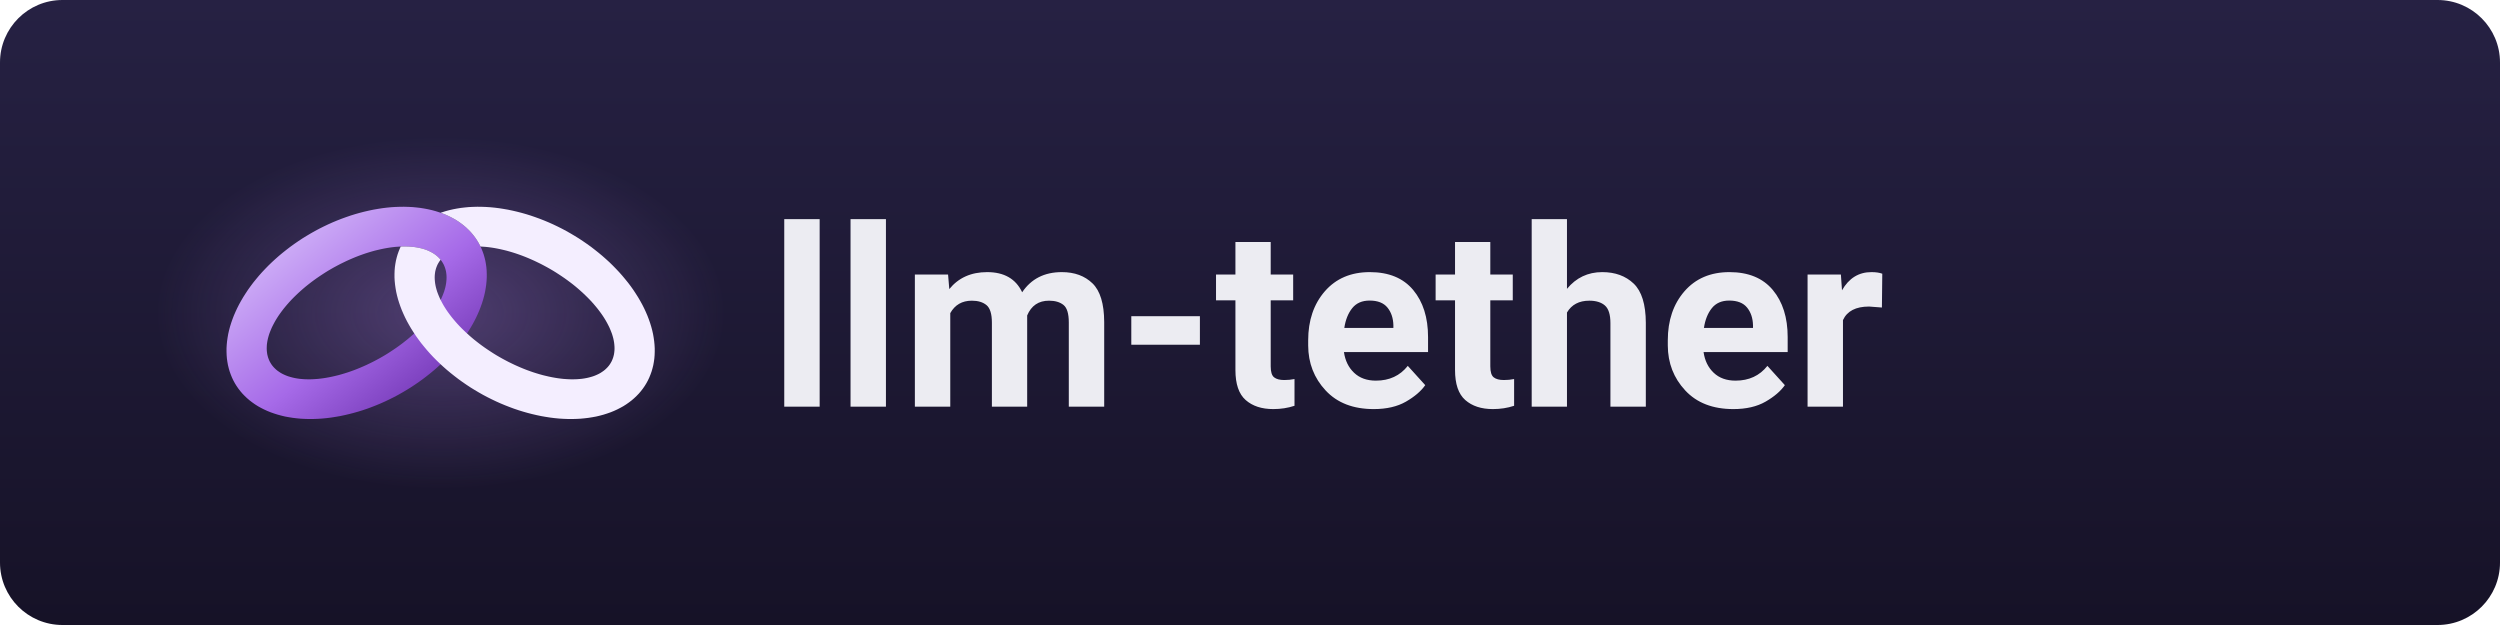
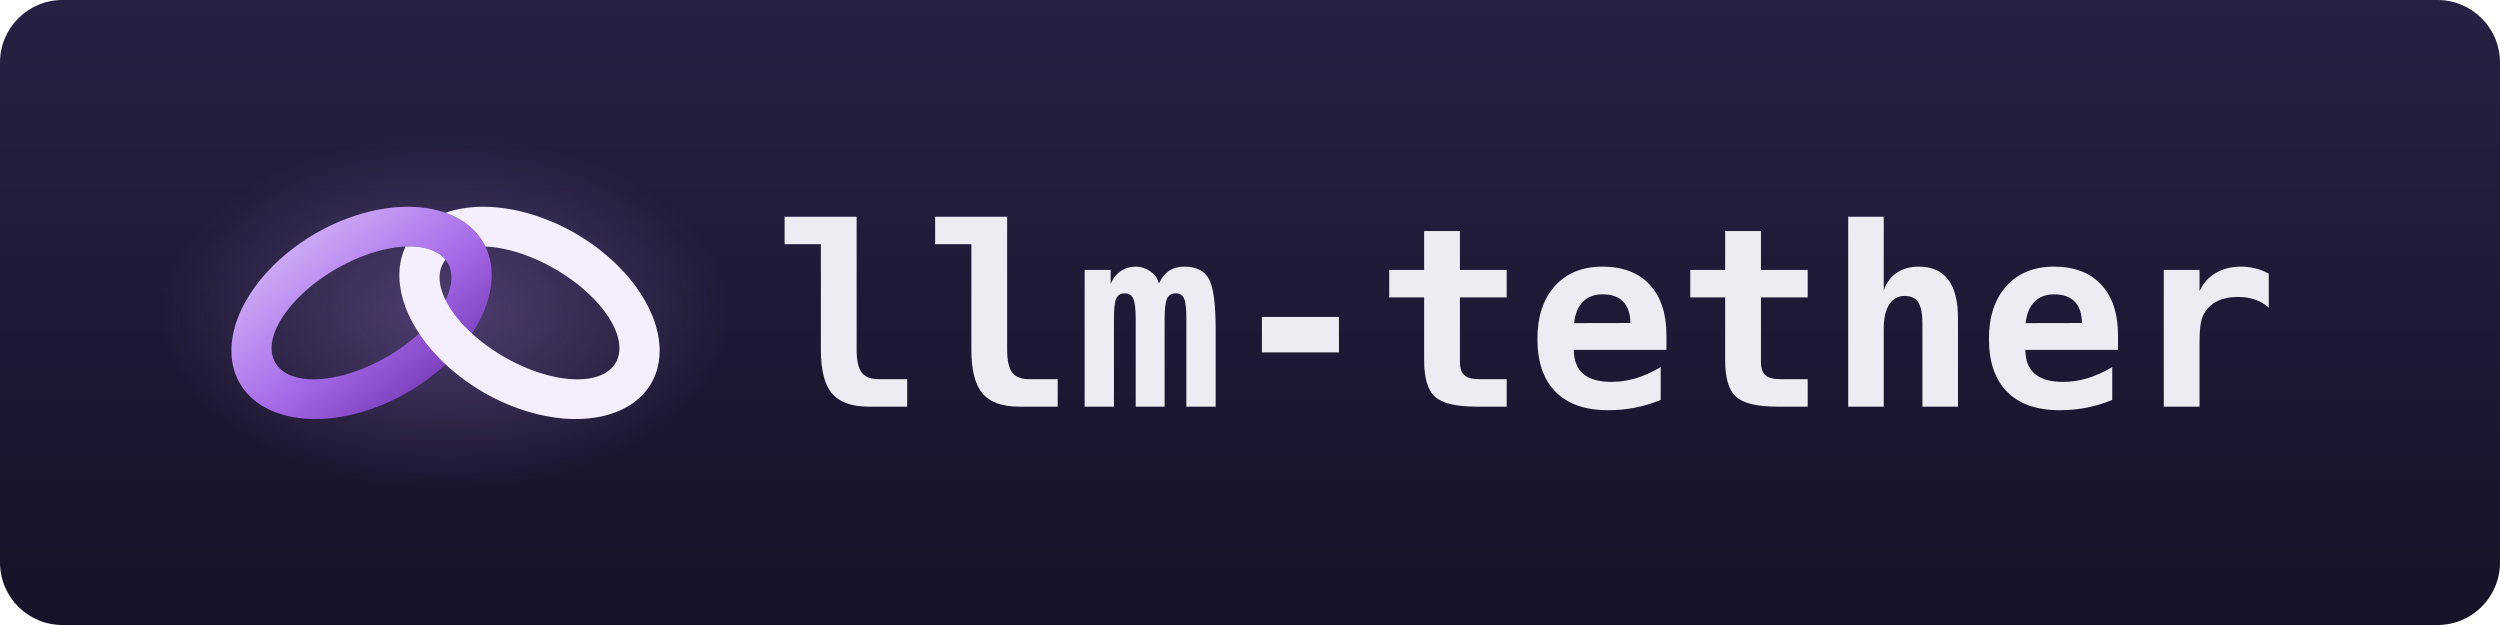
<svg xmlns="http://www.w3.org/2000/svg" viewBox="0 0 640 160" role="img" aria-labelledby="t">
  <defs>
    <linearGradient id="bg" x1="0" y1="0" x2="0" y2="1">
      <stop offset="0" stop-color="#262143" />
      <stop offset="1" stop-color="#161227" />
    </linearGradient>
    <linearGradient id="mark" x1="0" y1="0" x2="1" y2="1">
      <stop offset="0" stop-color="#e3d2ff" />
      <stop offset="0.55" stop-color="#a66ae8" />
      <stop offset="1" stop-color="#5a1e9c" />
    </linearGradient>
    <radialGradient id="halo" cx="0.5" cy="0.5" r="0.5">
      <stop offset="0" stop-color="#b98cf0" stop-opacity="0.32" />
      <stop offset="1" stop-color="#b98cf0" stop-opacity="0" />
    </radialGradient>
  </defs>
  <rect width="640" height="160" rx="16" fill="url(#bg)" />
-   <g transform="translate(8.8 2.1)">
+   <g transform="translate(10.05 2.1)">
    <ellipse cx="104.00" cy="78.0" rx="72.82" ry="45.17" fill="url(#halo)" />
    <path d="M 113.68 60.00 L 114.07 60.72 L 114.42 61.46 L 114.73 62.23 L 115.01 63.01 L 115.24 63.81 L 115.44 64.62 L 115.59 65.46 L 115.71 66.31 L 115.78 67.17 L 115.81 68.05 L 115.81 68.94 L 115.76 69.83 L 115.67 70.74 L 115.54 71.66 L 115.38 72.59 L 115.17 73.52 L 114.92 74.46 L 114.63 75.40 L 114.30 76.35 L 113.94 77.29 L 113.53 78.24 L 113.09 79.19 L 112.61 80.14 L 112.09 81.08 L 111.54 82.02 L 110.95 82.95 L 110.33 83.89 L 109.67 84.81 L 108.99 85.72 L 108.26 86.62 L 107.51 87.52 L 106.73 88.40 L 105.92 89.27 L 105.07 90.13 L 104.20 90.97 L 103.31 91.79 L 102.39 92.60 L 101.44 93.39 L 100.47 94.16 L 99.48 94.92 L 98.47 95.65 L 97.44 96.36 L 96.40 97.05 L 95.33 97.71 L 94.25 98.35 L 93.16 98.97 L 92.05 99.56 L 90.93 100.12 L 89.80 100.66 L 88.66 101.17 L 87.51 101.65 L 86.36 102.10 L 85.20 102.53 L 84.04 102.92 L 82.88 103.28 L 81.72 103.61 L 80.55 103.91 L 79.39 104.18 L 78.24 104.42 L 77.09 104.62 L 75.94 104.80 L 74.81 104.94 L 73.68 105.05 L 72.56 105.12 L 71.46 105.16 L 70.37 105.17 L 69.30 105.14 L 68.23 105.09 L 67.19 104.99 L 66.17 104.87 L 65.17 104.71 L 64.18 104.53 L 63.22 104.30 L 62.29 104.05 L 61.38 103.76 L 60.49 103.45 L 59.63 103.10 L 58.80 102.72 L 57.99 102.31 L 57.22 101.88 L 56.48 101.41 L 55.77 100.91 L 55.09 100.39 L 54.45 99.84 L 53.84 99.26 L 53.26 98.66 L 52.72 98.03 L 52.22 97.38 L 51.75 96.70 L 51.32 96.00 L 50.93 95.28 L 50.58 94.54 L 50.27 93.77 L 49.99 92.99 L 49.76 92.19 L 49.56 91.38 L 49.41 90.54 L 49.29 89.69 L 49.22 88.83 L 49.19 87.95 L 49.19 87.06 L 49.24 86.17 L 49.33 85.26 L 49.46 84.34 L 49.62 83.41 L 49.83 82.48 L 50.08 81.54 L 50.37 80.60 L 50.70 79.65 L 51.06 78.71 L 51.47 77.76 L 51.91 76.81 L 52.39 75.86 L 52.91 74.92 L 53.46 73.98 L 54.05 73.05 L 54.67 72.11 L 55.33 71.19 L 56.01 70.28 L 56.74 69.38 L 57.49 68.48 L 58.27 67.60 L 59.09 66.73 L 59.93 65.87 L 60.80 65.03 L 61.69 64.21 L 62.61 63.40 L 63.56 62.61 L 64.53 61.84 L 65.52 61.08 L 66.53 60.35 L 67.56 59.64 L 68.60 58.95 L 69.67 58.29 L 70.75 57.65 L 71.84 57.03 L 72.95 56.44 L 74.07 55.88 L 75.20 55.34 L 76.34 54.83 L 77.49 54.35 L 78.64 53.90 L 79.80 53.48 L 80.96 53.08 L 82.12 52.72 L 83.28 52.39 L 84.45 52.09 L 85.61 51.82 L 86.76 51.58 L 87.91 51.38 L 89.06 51.20 L 90.19 51.06 L 91.32 50.95 L 92.44 50.88 L 93.54 50.84 L 94.63 50.83 L 95.70 50.86 L 96.77 50.91 L 97.81 51.01 L 98.83 51.13 L 99.83 51.29 L 100.82 51.48 L 101.78 51.70 L 102.71 51.95 L 103.62 52.24 L 104.51 52.55 L 105.37 52.90 L 106.20 53.28 L 107.00 53.69 L 107.78 54.12 L 108.52 54.59 L 109.23 55.09 L 109.91 55.61 L 110.55 56.16 L 111.16 56.74 L 111.74 57.34 L 112.28 57.97 L 112.78 58.62 L 113.25 59.30 Z M 104.58 65.25 L 104.80 65.65 L 104.98 66.07 L 105.14 66.50 L 105.27 66.94 L 105.38 67.40 L 105.45 67.87 L 105.50 68.35 L 105.52 68.85 L 105.51 69.35 L 105.47 69.87 L 105.41 70.40 L 105.32 70.93 L 105.20 71.48 L 105.05 72.03 L 104.88 72.59 L 104.67 73.15 L 104.44 73.72 L 104.19 74.30 L 103.90 74.88 L 103.59 75.47 L 103.26 76.06 L 102.90 76.65 L 102.52 77.24 L 102.11 77.83 L 101.67 78.43 L 101.22 79.02 L 100.74 79.61 L 100.24 80.20 L 99.72 80.79 L 99.17 81.38 L 98.61 81.95 L 98.02 82.53 L 97.42 83.10 L 96.80 83.66 L 96.16 84.22 L 95.51 84.77 L 94.83 85.31 L 94.15 85.84 L 93.45 86.36 L 92.74 86.87 L 92.01 87.37 L 91.27 87.86 L 90.53 88.34 L 89.77 88.81 L 89.00 89.26 L 88.22 89.70 L 87.44 90.12 L 86.66 90.53 L 85.86 90.92 L 85.07 91.30 L 84.27 91.66 L 83.46 92.01 L 82.66 92.34 L 81.86 92.65 L 81.06 92.94 L 80.25 93.22 L 79.46 93.47 L 78.66 93.71 L 77.87 93.93 L 77.09 94.12 L 76.31 94.30 L 75.54 94.46 L 74.78 94.60 L 74.03 94.72 L 73.28 94.82 L 72.55 94.90 L 71.83 94.95 L 71.13 94.99 L 70.44 95.01 L 69.76 95.00 L 69.10 94.98 L 68.45 94.93 L 67.83 94.87 L 67.22 94.78 L 66.62 94.67 L 66.05 94.54 L 65.50 94.39 L 64.97 94.23 L 64.46 94.04 L 63.97 93.83 L 63.51 93.61 L 63.06 93.36 L 62.65 93.09 L 62.25 92.81 L 61.88 92.51 L 61.54 92.19 L 61.22 91.86 L 60.92 91.50 L 60.66 91.14 L 60.42 90.75 L 60.20 90.35 L 60.02 89.93 L 59.86 89.50 L 59.73 89.06 L 59.62 88.60 L 59.55 88.13 L 59.50 87.65 L 59.48 87.15 L 59.49 86.65 L 59.52 86.13 L 59.59 85.60 L 59.68 85.07 L 59.80 84.52 L 59.95 83.97 L 60.12 83.41 L 60.33 82.85 L 60.56 82.28 L 60.81 81.70 L 61.10 81.12 L 61.41 80.53 L 61.74 79.94 L 62.10 79.35 L 62.48 78.76 L 62.89 78.17 L 63.33 77.57 L 63.78 76.98 L 64.26 76.39 L 64.76 75.80 L 65.28 75.21 L 65.83 74.62 L 66.39 74.05 L 66.98 73.47 L 67.58 72.90 L 68.20 72.34 L 68.84 71.78 L 69.49 71.23 L 70.17 70.69 L 70.85 70.16 L 71.55 69.64 L 72.26 69.13 L 72.99 68.63 L 73.73 68.14 L 74.47 67.66 L 75.23 67.19 L 76.00 66.74 L 76.78 66.30 L 77.56 65.88 L 78.34 65.47 L 79.14 65.08 L 79.93 64.70 L 80.73 64.34 L 81.54 63.99 L 82.34 63.66 L 83.14 63.35 L 83.94 63.06 L 84.75 62.78 L 85.54 62.53 L 86.34 62.29 L 87.13 62.07 L 87.91 61.88 L 88.69 61.70 L 89.46 61.54 L 90.22 61.40 L 90.97 61.28 L 91.72 61.18 L 92.45 61.10 L 93.17 61.05 L 93.87 61.01 L 94.56 60.99 L 95.24 61.00 L 95.90 61.02 L 96.55 61.07 L 97.17 61.13 L 97.78 61.22 L 98.38 61.33 L 98.95 61.46 L 99.50 61.60 L 100.03 61.77 L 100.54 61.96 L 101.03 62.17 L 101.49 62.40 L 101.94 62.64 L 102.36 62.91 L 102.75 63.19 L 103.12 63.49 L 103.46 63.81 L 103.78 64.14 L 104.08 64.50 L 104.34 64.86 Z" fill="url(#mark)" fill-rule="evenodd" />
    <path d="M 94.56 60.99 L 95.24 61.00 L 95.90 61.02 L 96.55 61.07 L 97.17 61.13 L 97.78 61.22 L 98.38 61.33 L 98.95 61.46 L 99.50 61.60 L 100.03 61.77 L 100.54 61.96 L 101.03 62.17 L 101.49 62.40 L 101.94 62.64 L 102.36 62.91 L 102.75 63.19 L 103.12 63.49 L 103.46 63.81 L 103.78 64.14 L 104.00 64.40 L 103.92 64.50 L 103.66 64.86 L 103.42 65.25 L 103.20 65.65 L 103.02 66.07 L 102.86 66.50 L 102.73 66.94 L 102.62 67.40 L 102.55 67.87 L 102.50 68.35 L 102.48 68.85 L 102.49 69.35 L 102.53 69.87 L 102.59 70.40 L 102.68 70.93 L 102.80 71.48 L 102.95 72.03 L 103.12 72.59 L 103.33 73.15 L 103.56 73.72 L 103.81 74.30 L 104.10 74.88 L 104.41 75.47 L 104.74 76.06 L 105.10 76.65 L 105.48 77.24 L 105.89 77.83 L 106.33 78.43 L 106.78 79.02 L 107.26 79.61 L 107.76 80.20 L 108.28 80.79 L 108.83 81.38 L 109.39 81.95 L 109.98 82.53 L 110.58 83.10 L 111.20 83.66 L 111.84 84.22 L 112.49 84.77 L 113.17 85.31 L 113.85 85.84 L 114.55 86.36 L 115.26 86.87 L 115.99 87.37 L 116.73 87.86 L 117.47 88.34 L 118.23 88.81 L 119.00 89.26 L 119.78 89.70 L 120.56 90.12 L 121.34 90.53 L 122.14 90.92 L 122.93 91.30 L 123.73 91.66 L 124.54 92.01 L 125.34 92.34 L 126.14 92.65 L 126.94 92.94 L 127.75 93.22 L 128.54 93.47 L 129.34 93.71 L 130.13 93.93 L 130.91 94.12 L 131.69 94.30 L 132.46 94.46 L 133.22 94.60 L 133.97 94.72 L 134.72 94.82 L 135.45 94.90 L 136.16 94.95 L 136.87 94.99 L 137.56 95.01 L 138.24 95.00 L 138.90 94.98 L 139.54 94.93 L 140.17 94.87 L 140.78 94.78 L 141.38 94.67 L 141.95 94.54 L 142.50 94.39 L 143.03 94.23 L 143.54 94.04 L 144.03 93.83 L 144.49 93.61 L 144.94 93.36 L 145.35 93.09 L 145.75 92.81 L 146.12 92.51 L 146.46 92.19 L 146.78 91.86 L 147.08 91.50 L 147.34 91.14 L 147.58 90.75 L 147.80 90.35 L 147.98 89.93 L 148.14 89.50 L 148.27 89.06 L 148.38 88.60 L 148.45 88.13 L 148.50 87.65 L 148.52 87.15 L 148.51 86.65 L 148.47 86.13 L 148.41 85.60 L 148.32 85.07 L 148.20 84.52 L 148.05 83.97 L 147.88 83.41 L 147.67 82.85 L 147.44 82.28 L 147.19 81.70 L 146.90 81.12 L 146.59 80.53 L 146.26 79.94 L 145.90 79.35 L 145.52 78.76 L 145.11 78.17 L 144.67 77.57 L 144.22 76.98 L 143.74 76.39 L 143.24 75.80 L 142.72 75.21 L 142.17 74.62 L 141.61 74.05 L 141.02 73.47 L 140.42 72.90 L 139.80 72.34 L 139.16 71.78 L 138.51 71.23 L 137.84 70.69 L 137.15 70.16 L 136.45 69.64 L 135.74 69.13 L 135.01 68.63 L 134.27 68.14 L 133.53 67.66 L 132.77 67.19 L 132.00 66.74 L 131.22 66.30 L 130.44 65.88 L 129.66 65.47 L 128.86 65.08 L 128.07 64.70 L 127.27 64.34 L 126.46 63.99 L 125.66 63.66 L 124.86 63.35 L 124.06 63.06 L 123.25 62.78 L 122.46 62.53 L 121.66 62.29 L 120.87 62.07 L 120.09 61.88 L 119.31 61.70 L 118.54 61.54 L 117.78 61.40 L 117.03 61.28 L 116.28 61.18 L 115.55 61.10 L 114.83 61.05 L 114.21 61.01 L 114.07 60.72 L 113.68 60.00 L 113.25 59.30 L 112.78 58.62 L 112.28 57.97 L 111.74 57.34 L 111.16 56.74 L 110.55 56.16 L 109.91 55.61 L 109.23 55.09 L 108.52 54.59 L 107.78 54.12 L 107.00 53.69 L 106.20 53.28 L 105.37 52.90 L 104.51 52.55 L 104.00 52.37 L 103.49 52.55 L 104.38 52.24 L 105.29 51.95 L 106.22 51.70 L 107.18 51.48 L 108.17 51.29 L 109.17 51.13 L 110.19 51.01 L 111.23 50.91 L 112.30 50.86 L 113.37 50.83 L 114.46 50.84 L 115.56 50.88 L 116.68 50.95 L 117.81 51.06 L 118.94 51.20 L 120.09 51.38 L 121.24 51.58 L 122.39 51.82 L 123.55 52.09 L 124.72 52.39 L 125.88 52.72 L 127.04 53.08 L 128.20 53.48 L 129.36 53.90 L 130.51 54.35 L 131.66 54.83 L 132.80 55.34 L 133.93 55.88 L 135.05 56.44 L 136.16 57.03 L 137.25 57.65 L 138.33 58.29 L 139.40 58.95 L 140.44 59.64 L 141.47 60.35 L 142.49 61.08 L 143.47 61.84 L 144.44 62.61 L 145.39 63.40 L 146.31 64.21 L 147.21 65.03 L 148.07 65.87 L 148.91 66.73 L 149.73 67.60 L 150.51 68.48 L 151.26 69.38 L 151.99 70.28 L 152.68 71.19 L 153.33 72.11 L 153.95 73.05 L 154.54 73.98 L 155.09 74.92 L 155.61 75.86 L 156.09 76.81 L 156.53 77.76 L 156.94 78.71 L 157.30 79.65 L 157.63 80.60 L 157.92 81.54 L 158.17 82.48 L 158.38 83.41 L 158.54 84.34 L 158.67 85.26 L 158.76 86.17 L 158.81 87.06 L 158.81 87.95 L 158.78 88.83 L 158.71 89.69 L 158.59 90.54 L 158.44 91.38 L 158.24 92.19 L 158.01 92.99 L 157.73 93.77 L 157.42 94.54 L 157.07 95.28 L 156.68 96.00 L 156.25 96.70 L 155.78 97.38 L 155.28 98.03 L 154.74 98.66 L 154.16 99.26 L 153.55 99.84 L 152.91 100.39 L 152.23 100.91 L 151.52 101.41 L 150.78 101.88 L 150.00 102.31 L 149.20 102.72 L 148.37 103.10 L 147.51 103.45 L 146.62 103.76 L 145.71 104.05 L 144.78 104.30 L 143.82 104.53 L 142.83 104.71 L 141.83 104.87 L 140.81 104.99 L 139.76 105.09 L 138.71 105.14 L 137.63 105.17 L 136.54 105.16 L 135.44 105.12 L 134.32 105.05 L 133.19 104.94 L 132.06 104.80 L 130.91 104.62 L 129.76 104.42 L 128.61 104.18 L 127.45 103.91 L 126.28 103.61 L 125.12 103.28 L 123.96 102.92 L 122.80 102.53 L 121.64 102.10 L 120.49 101.65 L 119.34 101.17 L 118.20 100.66 L 117.07 100.12 L 115.95 99.56 L 114.84 98.97 L 113.75 98.35 L 112.67 97.71 L 111.60 97.05 L 110.56 96.36 L 109.53 95.65 L 108.52 94.92 L 107.53 94.16 L 106.56 93.39 L 105.61 92.60 L 104.69 91.79 L 103.80 90.97 L 102.93 90.13 L 102.08 89.27 L 101.27 88.40 L 100.49 87.52 L 99.74 86.62 L 99.01 85.72 L 98.33 84.81 L 97.67 83.89 L 97.05 82.95 L 96.46 82.02 L 95.91 81.08 L 95.39 80.14 L 94.91 79.19 L 94.47 78.24 L 94.06 77.29 L 93.70 76.35 L 93.37 75.40 L 93.08 74.46 L 92.83 73.52 L 92.62 72.59 L 92.46 71.66 L 92.33 70.74 L 92.24 69.83 L 92.19 68.94 L 92.19 68.05 L 92.22 67.17 L 92.29 66.31 L 92.41 65.46 L 92.56 64.62 L 92.76 63.81 L 92.99 63.01 L 93.27 62.23 L 93.58 61.46 L 93.79 61.01 L 93.87 61.01 Z" fill="#f4eeff" fill-rule="evenodd" />
-     <text x="188" y="102" font-family="system-ui, -apple-system, 'Segoe UI', Roboto, sans-serif" font-size="64" font-weight="650" fill="#ececf2">llm-tether</text>
+     <path d="M200.09 87.41V60.41H190.81V53.38H209.25V87.41Q209.25 91.53 210.53 93.25Q211.81 94.97 214.88 94.97H222.19V102.00H212.31Q205.78 102.00 202.94 98.62Q200.09 95.25 200.09 87.41ZM238.62 87.41V60.41H229.34V53.38H247.78V87.41Q247.78 91.53 249.06 93.25Q250.34 94.97 253.41 94.97H260.72V102.00H250.84Q244.31 102.00 241.47 98.62Q238.62 95.25 238.62 87.41ZM286.62 70.50Q287.66 68.28 289.25 67.22Q290.84 66.16 293.16 66.16Q297.69 66.16 299.42 69.28Q301.16 72.41 301.16 82.28V102.00H293.66V79.53Q293.66 75.62 293.06 74.31Q292.47 73.00 290.91 73.00Q289.34 73.00 288.72 74.34Q288.09 75.69 288.09 79.53V102.00H280.69V79.53Q280.69 75.69 280.06 74.34Q279.44 73.00 277.88 73.00Q276.31 73.00 275.72 74.31Q275.12 75.62 275.12 79.53V102.00H267.62V67.00H274.28V70.62Q275.06 68.56 276.78 67.36Q278.50 66.16 280.62 66.16Q282.75 66.16 284.50 67.42Q286.25 68.69 286.62 70.50ZM313.00 79.03H332.72V88.12H313.00ZM363.69 57.06V67.00H375.66V74.03H363.69V90.59Q363.69 92.94 364.83 93.95Q365.97 94.97 368.62 94.97H375.66V102.00H367.97Q360.09 102.00 357.31 99.48Q354.53 96.97 354.53 90.16V74.03H345.59V67.00H354.53V57.06ZM415.09 100.28Q411.91 101.59 408.59 102.25Q405.28 102.91 401.59 102.91Q392.81 102.91 388.17 98.20Q383.53 93.50 383.53 84.66Q383.53 76.09 388.00 71.12Q392.47 66.16 400.19 66.16Q407.97 66.16 412.27 70.77Q416.56 75.38 416.56 83.75V87.47H392.84Q392.88 91.59 395.28 93.62Q397.69 95.66 402.47 95.66Q405.62 95.66 408.69 94.75Q411.75 93.84 415.09 91.88ZM407.34 80.59Q407.28 76.97 405.48 75.11Q403.69 73.25 400.19 73.25Q397.03 73.25 395.16 75.17Q393.28 77.09 392.94 80.62ZM440.75 57.06V67.00H452.72V74.03H440.75V90.59Q440.75 92.94 441.89 93.95Q443.03 94.97 445.69 94.97H452.72V102.00H445.03Q437.16 102.00 434.38 99.48Q431.59 96.97 431.59 90.16V74.03H422.66V67.00H431.59V57.06ZM491.19 79.28V102.00H482.09V80.69Q482.09 76.91 481.02 75.28Q479.94 73.66 477.50 73.66Q475.00 73.66 473.59 75.86Q472.19 78.06 472.19 81.97V102.00H463.09V53.38H472.19V72.25Q473.16 69.34 475.50 67.75Q477.84 66.16 481.16 66.16Q486.12 66.16 488.66 69.45Q491.19 72.75 491.19 79.28ZM530.69 100.28Q527.50 101.59 524.19 102.25Q520.88 102.91 517.19 102.91Q508.41 102.91 503.77 98.20Q499.12 93.50 499.12 84.66Q499.12 76.09 503.59 71.12Q508.06 66.16 515.78 66.16Q523.56 66.16 527.86 70.77Q532.16 75.38 532.16 83.75V87.47H508.44Q508.47 91.59 510.88 93.62Q513.28 95.66 518.06 95.66Q521.22 95.66 524.28 94.75Q527.34 93.84 530.69 91.88ZM522.94 80.59Q522.88 76.97 521.08 75.11Q519.28 73.25 515.78 73.25Q512.62 73.25 510.75 75.17Q508.88 77.09 508.53 80.62ZM570.75 76.66Q569.25 75.28 567.23 74.59Q565.22 73.91 562.81 73.91Q559.91 73.91 557.73 74.92Q555.56 75.94 554.38 77.88Q553.62 79.06 553.33 80.75Q553.03 82.44 553.03 85.88V102.00H543.88V67.00H553.03V72.44Q554.38 69.44 557.16 67.80Q559.94 66.16 563.66 66.16Q565.53 66.16 567.33 66.61Q569.12 67.06 570.75 67.94Z" fill="#ececf2" />
  </g>
</svg>
